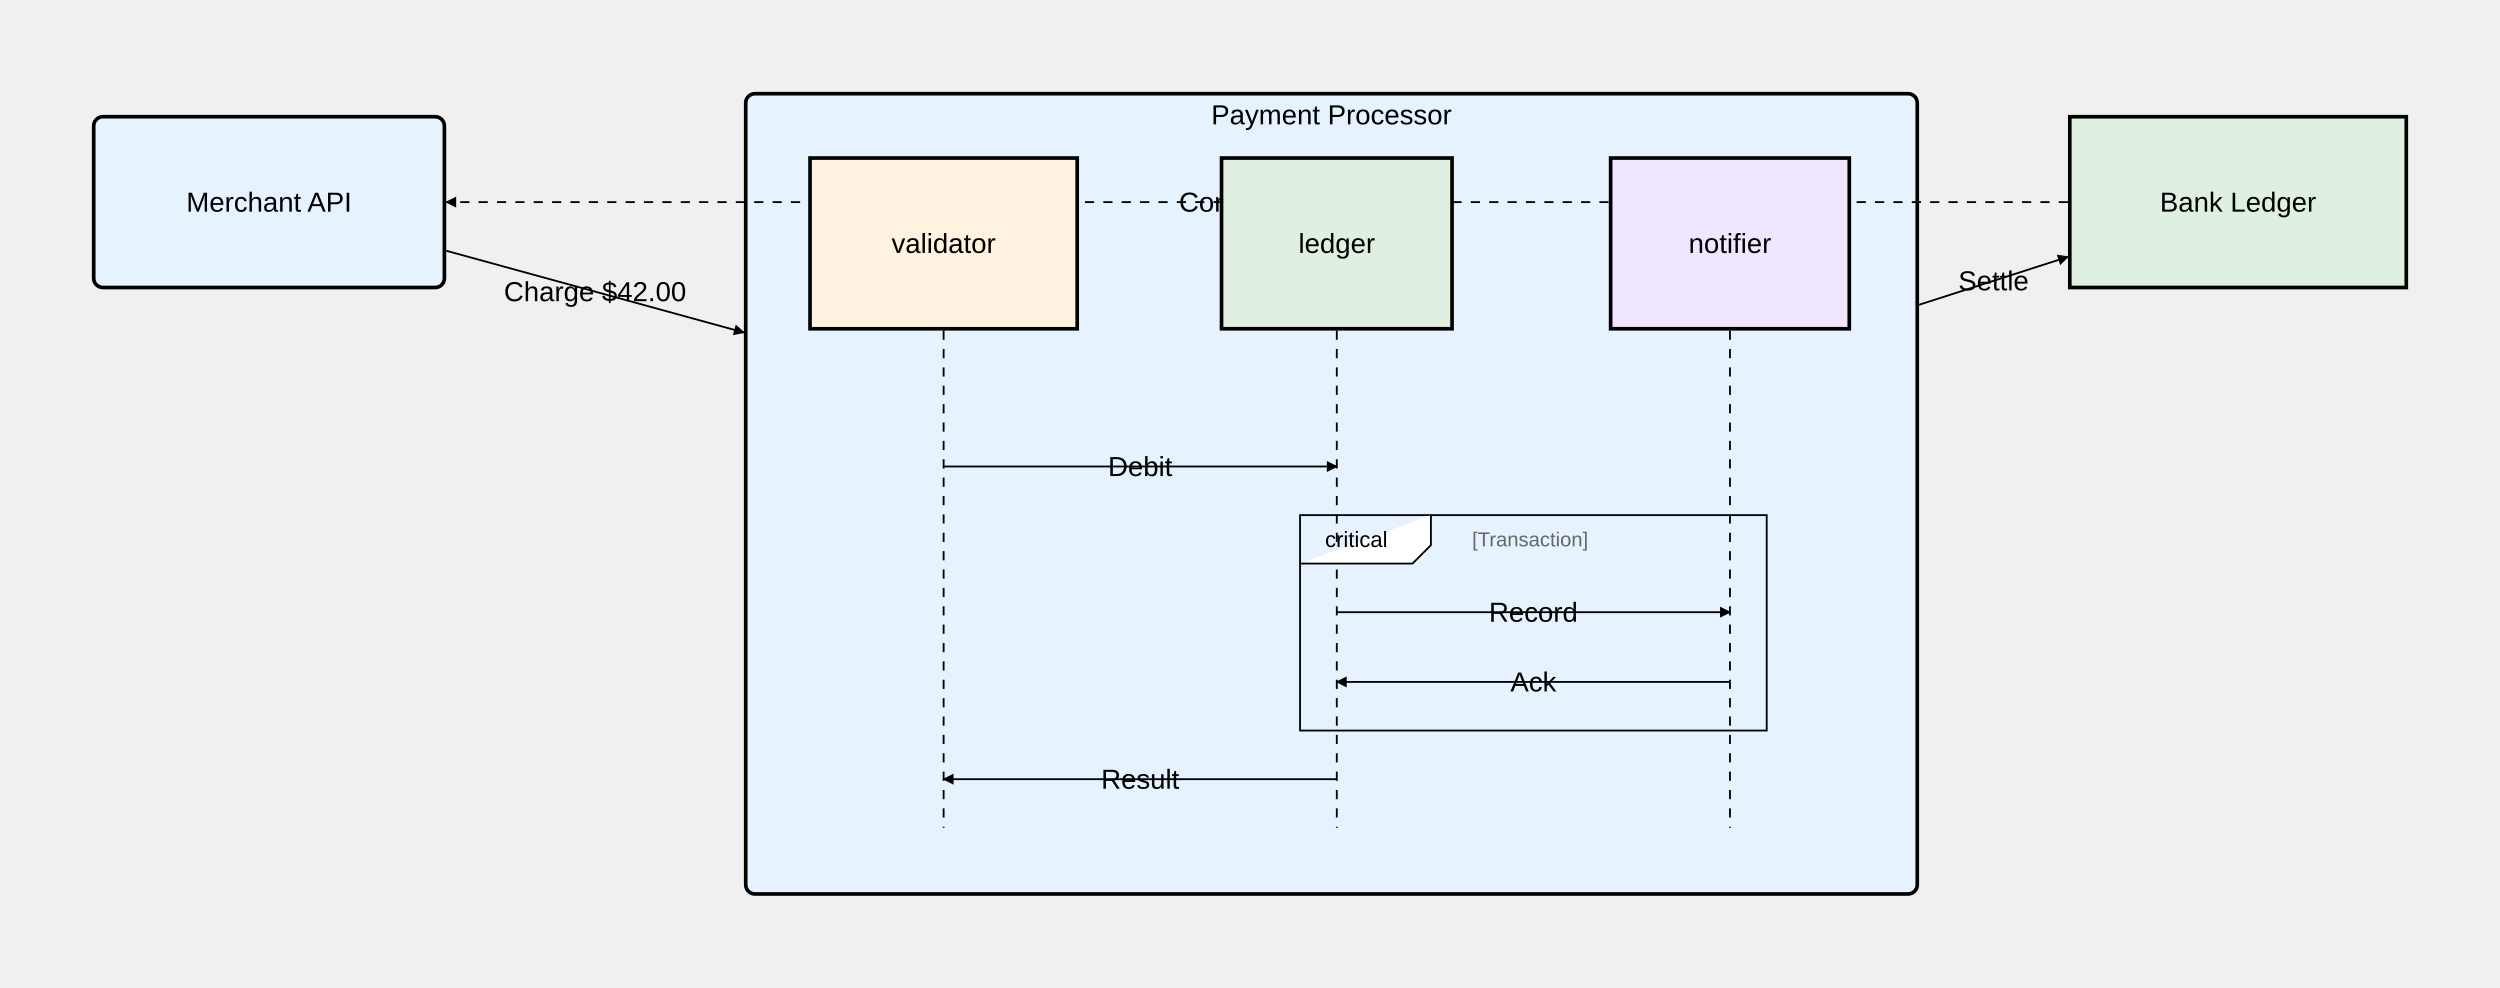
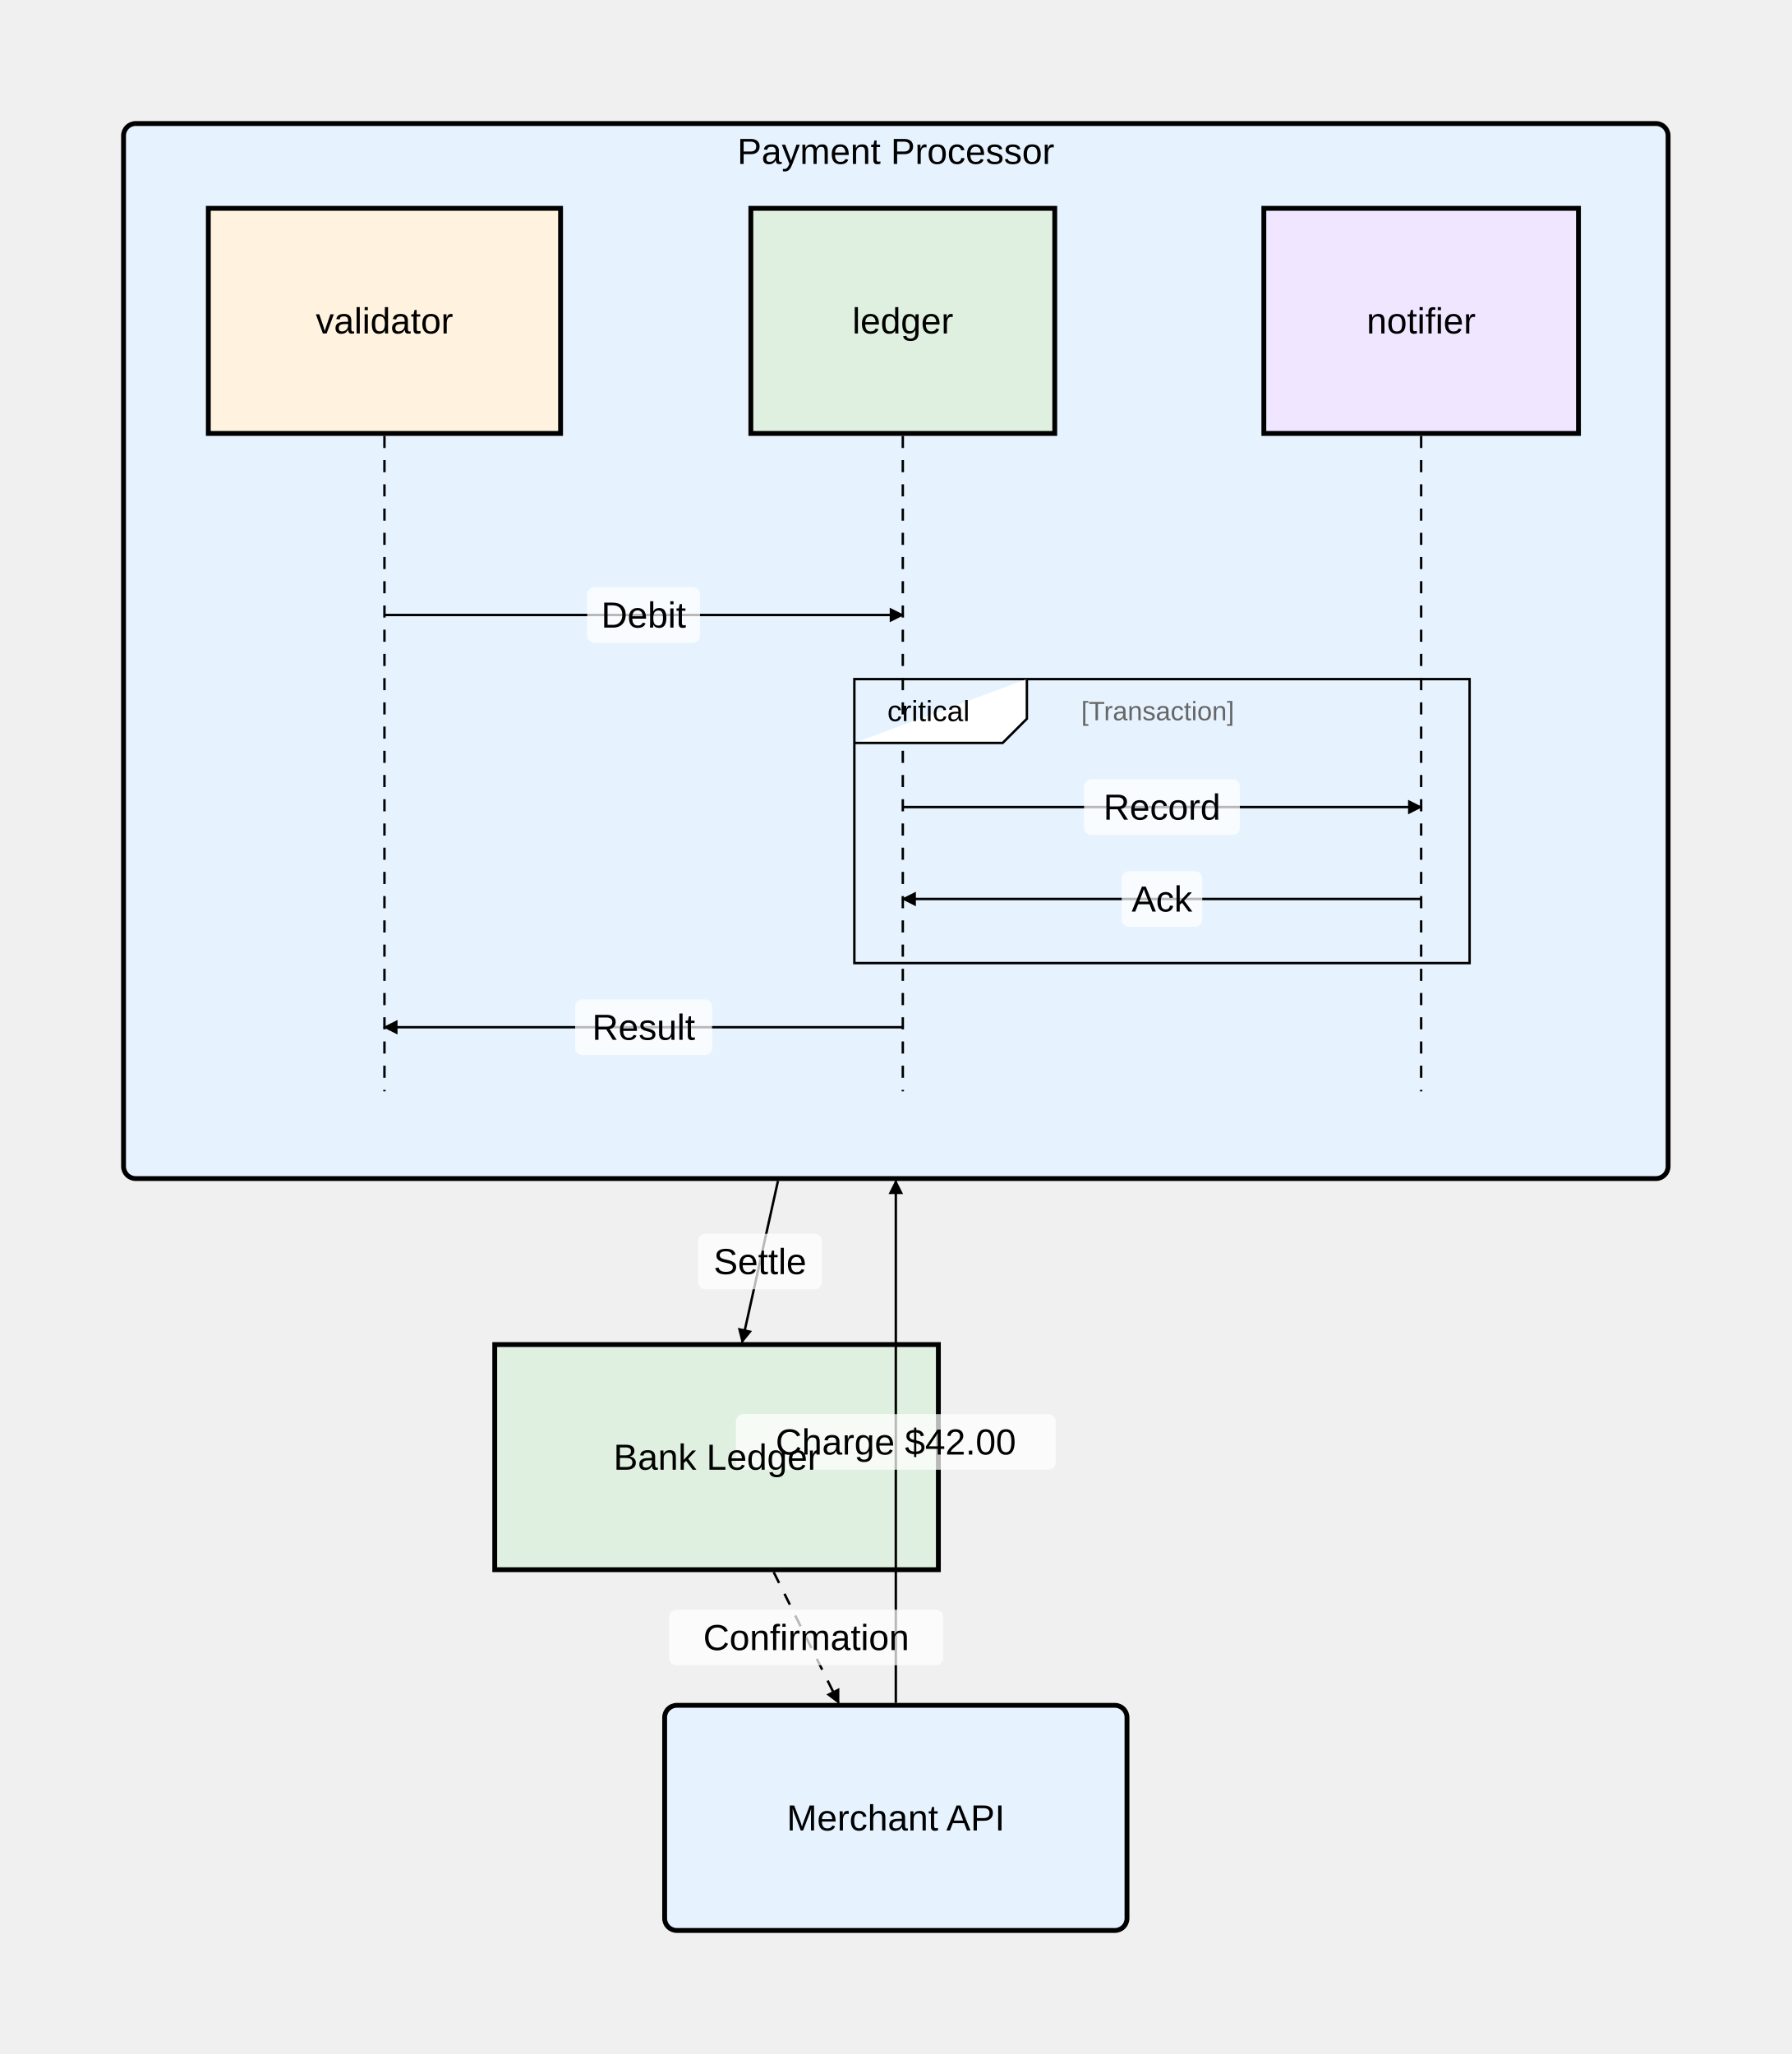
- <svg xmlns="http://www.w3.org/2000/svg" height="537.538" viewBox="0 0 1360.604 537.538" width="1360.604">
+ <svg xmlns="http://www.w3.org/2000/svg" height="847.949" viewBox="0 0 739.602 847.949" width="739.602">
  <defs>
    <clipPath id="clip-layer-0">
      <rect height="365.538" width="567.602" x="0" y="12.529" />
    </clipPath>
  </defs>
  <defs>
    <marker id="arrow-right-black" markerHeight="6" markerWidth="6" orient="auto" refX="9" refY="5" viewBox="0 0 10 10">
      <path d="M 0 0 L 10 5 L 0 10 z" fill="black" fill-opacity="1" />
    </marker>
  </defs>
-   <g transform="translate(50, 62.52875)">
+   <g transform="translate(50.00095, 62.52763)">
    <g>
      <g>
        <g data-layer="content">
-           <rect fill="rgb(230, 243, 255)" fill-opacity="1" height="92.943" rx="5" stroke="black" stroke-linecap="butt" stroke-linejoin="miter" stroke-opacity="1" stroke-width="2" width="190.859" x="1" y="1" />
-           <rect fill="rgb(224, 240, 224)" fill-opacity="1" height="92.943" rx="0" stroke="black" stroke-linecap="butt" stroke-linejoin="miter" stroke-opacity="1" stroke-width="2" width="183.134" x="1076.469" y="1" />
-           <rect fill="rgb(230, 243, 255)" fill-opacity="1" height="435.538" rx="5" stroke="black" stroke-linecap="butt" stroke-linejoin="miter" stroke-opacity="1" stroke-width="2" width="637.602" x="355.853" y="-11.529" />
+           <rect fill="rgb(230, 243, 255)" fill-opacity="1" height="435.538" rx="5" stroke="black" stroke-linecap="butt" stroke-linejoin="miter" stroke-opacity="1" stroke-width="2" width="637.602" x="0.999" y="-11.528" />
+           <rect fill="rgb(224, 240, 224)" fill-opacity="1" height="92.943" rx="0" stroke="black" stroke-linecap="butt" stroke-linejoin="miter" stroke-opacity="1" stroke-width="2" width="183.134" x="154.233" y="492.539" />
+           <rect fill="rgb(230, 243, 255)" fill-opacity="1" height="92.943" rx="5" stroke="black" stroke-linecap="butt" stroke-linejoin="miter" stroke-opacity="1" stroke-width="2" width="190.859" x="224.37" y="641.479" />
        </g>
        <g data-layer="arrow">
-           <path d="M 192.859 73.949 L 354.853 118.429" fill="none" marker-end="url(#arrow-right-black)" stroke="black" stroke-linecap="butt" stroke-linejoin="miter" stroke-opacity="1" stroke-width="1" />
-           <path d="M 994.454 103.329 L 1075.469 77.259" fill="none" marker-end="url(#arrow-right-black)" stroke="black" stroke-linecap="butt" stroke-linejoin="miter" stroke-opacity="1" stroke-width="1" />
-           <path d="M 1075.469 47.471 L 192.859 47.471" fill="none" marker-end="url(#arrow-right-black)" stroke="black" stroke-dasharray="5,5" stroke-linecap="butt" stroke-linejoin="miter" stroke-opacity="1" stroke-width="1" />
+           <path d="M 319.8 640.479 L 319.8 425.01" fill="none" marker-end="url(#arrow-right-black)" stroke="black" stroke-linecap="butt" stroke-linejoin="miter" stroke-opacity="1" stroke-width="1" />
+           <path d="M 271.151 425.01 L 256.356 491.539" fill="none" marker-end="url(#arrow-right-black)" stroke="black" stroke-linecap="butt" stroke-linejoin="miter" stroke-opacity="1" stroke-width="1" />
+           <path d="M 269.386 586.481 L 296.214 640.479" fill="none" marker-end="url(#arrow-right-black)" stroke="black" stroke-dasharray="5,5" stroke-linecap="butt" stroke-linejoin="miter" stroke-opacity="1" stroke-width="1" />
+         </g>
+         <g data-layer="text_background">
+           <rect fill="rgba(255, 255, 255, 0.85)" fill-opacity="0.85" height="22.943" rx="3" width="131.993" x="253.803" y="521.273" />
+           <rect fill="rgba(255, 255, 255, 0.85)" fill-opacity="0.85" height="22.943" rx="3" width="51.015" x="238.246" y="446.803" />
+           <rect fill="rgba(255, 255, 255, 0.85)" fill-opacity="0.85" height="22.943" rx="3" width="113.095" x="226.252" y="602.009" />
        </g>
        <g data-layer="text">
-           <text dominant-baseline="central" font-family="Arial" font-size="15" text-anchor="middle" x="96.43" y="24.529">
-             <tspan dy="22.943" x="96.43">Merchant API</tspan>
+           <text dominant-baseline="central" font-family="Arial" font-size="15" text-anchor="middle" x="319.8" y="-22.999">
+             <tspan dy="22.943" x="319.8">Payment Processor</tspan>
          </text>
-           <text dominant-baseline="central" font-family="Arial" font-size="15" text-anchor="middle" x="1168.036" y="24.529">
-             <tspan dy="22.943" x="1168.036">Bank Ledger</tspan>
+           <text dominant-baseline="central" font-family="Arial" font-size="15" text-anchor="middle" x="245.8" y="516.067">
+             <tspan dy="22.943" x="245.8">Bank Ledger</tspan>
          </text>
-           <text dominant-baseline="central" font-family="Arial" font-size="15" text-anchor="middle" x="674.654" y="-23">
-             <tspan dy="22.943" x="674.654">Payment Processor</tspan>
+           <text dominant-baseline="central" font-family="Arial" font-size="15" text-anchor="middle" x="319.8" y="665.008">
+             <tspan dy="22.943" x="319.8">Merchant API</tspan>
          </text>
-           <text dominant-baseline="central" font-family="Arial" font-size="15" text-anchor="middle" x="273.856" y="73.247">
-             <tspan dy="22.943" x="273.856">Charge $42.00</tspan>
+           <text dominant-baseline="central" font-family="Arial" font-size="15" text-anchor="middle" x="319.8" y="509.802">
+             <tspan dy="22.943" x="319.8">Charge $42.00</tspan>
          </text>
-           <text dominant-baseline="central" font-family="Arial" font-size="15" text-anchor="middle" x="1034.962" y="67.352">
-             <tspan dy="22.943" x="1034.962">Settle</tspan>
+           <text dominant-baseline="central" font-family="Arial" font-size="15" text-anchor="middle" x="263.754" y="435.332">
+             <tspan dy="22.943" x="263.754">Settle</tspan>
          </text>
-           <text dominant-baseline="central" font-family="Arial" font-size="15" text-anchor="middle" x="634.164" y="24.529">
-             <tspan dy="22.943" x="634.164">Confirmation</tspan>
+           <text dominant-baseline="central" font-family="Arial" font-size="15" text-anchor="middle" x="282.8" y="590.538">
+             <tspan dy="22.943" x="282.8">Confirmation</tspan>
          </text>
        </g>
      </g>
    </g>
-     <g clip-path="url(#clip-layer-0)" transform="translate(389.8526, 9.942505)">
+     <g clip-path="url(#clip-layer-0)" transform="translate(34.99905, 9.943619)">
      <g>
        <g data-layer="lifeline">
+           <line fill-opacity="1" stroke="black" stroke-dasharray="5,5" stroke-linecap="butt" stroke-linejoin="miter" stroke-opacity="1" stroke-width="1" x1="501.662" x2="501.662" y1="107.471" y2="378.067" />
+           <line fill-opacity="1" stroke="black" stroke-dasharray="5,5" stroke-linecap="butt" stroke-linejoin="miter" stroke-opacity="1" stroke-width="1" x1="73.703" x2="73.703" y1="107.471" y2="378.067" />
          <line fill-opacity="1" stroke="black" stroke-dasharray="5,5" stroke-linecap="butt" stroke-linejoin="miter" stroke-opacity="1" stroke-width="1" x1="287.683" x2="287.683" y1="107.471" y2="378.067" />
-           <line fill-opacity="1" stroke="black" stroke-dasharray="5,5" stroke-linecap="butt" stroke-linejoin="miter" stroke-opacity="1" stroke-width="1" x1="73.703" x2="73.703" y1="107.471" y2="378.067" />
-           <line fill-opacity="1" stroke="black" stroke-dasharray="5,5" stroke-linecap="butt" stroke-linejoin="miter" stroke-opacity="1" stroke-width="1" x1="501.662" x2="501.662" y1="107.471" y2="378.067" />
        </g>
        <g data-layer="content">
+           <rect fill="rgb(240, 230, 255)" fill-opacity="1" height="92.943" rx="0" stroke="black" stroke-linecap="butt" stroke-linejoin="miter" stroke-opacity="1" stroke-width="2" width="129.879" x="436.723" y="13.529" />
+           <rect fill="rgb(255, 243, 224)" fill-opacity="1" height="92.943" rx="0" stroke="black" stroke-linecap="butt" stroke-linejoin="miter" stroke-opacity="1" stroke-width="2" width="145.407" x="1" y="13.529" />
          <rect fill="rgb(224, 240, 224)" fill-opacity="1" height="92.943" rx="0" stroke="black" stroke-linecap="butt" stroke-linejoin="miter" stroke-opacity="1" stroke-width="2" width="125.457" x="224.954" y="13.529" />
-           <rect fill="rgb(255, 243, 224)" fill-opacity="1" height="92.943" rx="0" stroke="black" stroke-linecap="butt" stroke-linejoin="miter" stroke-opacity="1" stroke-width="2" width="145.407" x="1" y="13.529" />
-           <rect fill="rgb(240, 230, 255)" fill-opacity="1" height="92.943" rx="0" stroke="black" stroke-linecap="butt" stroke-linejoin="miter" stroke-opacity="1" stroke-width="2" width="129.879" x="436.723" y="13.529" />
        </g>
        <g data-layer="fragment">
          <rect fill="none" height="117.239" stroke="black" stroke-linecap="butt" stroke-linejoin="miter" stroke-opacity="1" stroke-width="1" width="253.979" x="267.683" y="207.885" />
          <path d="M 338.905 207.885 L 338.905 224.239 L 328.905 234.239 L 267.683 234.239" fill="white" fill-opacity="1" stroke="black" stroke-linecap="butt" stroke-linejoin="miter" stroke-opacity="1" stroke-width="1" />
        </g>
        <g data-layer="arrow">
          <path d="M 73.703 181.414 L 287.683 181.414" fill="none" marker-end="url(#arrow-right-black)" stroke="black" stroke-linecap="butt" stroke-linejoin="miter" stroke-opacity="1" stroke-width="1" />
          <path d="M 287.683 260.71 L 501.662 260.71" fill="none" marker-end="url(#arrow-right-black)" stroke="black" stroke-linecap="butt" stroke-linejoin="miter" stroke-opacity="1" stroke-width="1" />
          <path d="M 501.662 298.653 L 287.683 298.653" fill="none" marker-end="url(#arrow-right-black)" stroke="black" stroke-linecap="butt" stroke-linejoin="miter" stroke-opacity="1" stroke-width="1" />
          <path d="M 287.683 351.595 L 73.703 351.595" fill="none" marker-end="url(#arrow-right-black)" stroke="black" stroke-linecap="butt" stroke-linejoin="miter" stroke-opacity="1" stroke-width="1" />
        </g>
+         <g data-layer="text_background">
+           <rect fill="rgba(255, 255, 255, 0.85)" fill-opacity="0.85" height="22.943" rx="3" width="46.573" x="157.407" y="169.942" />
+           <rect fill="rgba(255, 255, 255, 0.85)" fill-opacity="0.85" height="22.943" rx="3" width="64.311" x="362.517" y="249.239" />
+           <rect fill="rgba(255, 255, 255, 0.85)" fill-opacity="0.85" height="22.943" rx="3" width="33.256" x="378.044" y="287.182" />
+           <rect fill="rgba(255, 255, 255, 0.85)" fill-opacity="0.85" height="22.943" rx="3" width="56.548" x="152.419" y="340.124" />
+         </g>
        <g data-layer="text">
-           <text dominant-baseline="central" font-family="Arial" font-size="15" text-anchor="middle" x="287.683" y="37.057">
-             <tspan dy="22.943" x="287.683">ledger</tspan>
+           <text dominant-baseline="central" font-family="Arial" font-size="15" text-anchor="middle" x="501.662" y="37.057">
+             <tspan dy="22.943" x="501.662">notifier</tspan>
          </text>
          <text dominant-baseline="central" font-family="Arial" font-size="15" text-anchor="middle" x="73.703" y="37.057">
            <tspan dy="22.943" x="73.703">validator</tspan>
          </text>
-           <text dominant-baseline="central" font-family="Arial" font-size="15" text-anchor="middle" x="501.662" y="37.057">
-             <tspan dy="22.943" x="501.662">notifier</tspan>
+           <text dominant-baseline="central" font-family="Arial" font-size="15" text-anchor="middle" x="287.683" y="37.057">
+             <tspan dy="22.943" x="287.683">ledger</tspan>
          </text>
          <text dominant-baseline="central" fill="black" fill-opacity="1" font-family="Arial" font-size="12" text-anchor="middle" x="298.294" y="202.708">
            <tspan dy="18.354" x="298.294">critical</tspan>
          </text>
          <text dominant-baseline="central" fill="rgb(102, 102, 102)" fill-opacity="1" font-family="Arial" font-size="11" text-anchor="middle" x="392.917" y="204.238">
            <tspan dy="16.825" x="392.917">[Transaction]</tspan>
          </text>
          <text dominant-baseline="central" font-family="Arial" font-size="15" text-anchor="middle" x="180.693" y="158.471">
            <tspan dy="22.943" x="180.693">Debit</tspan>
          </text>
          <text dominant-baseline="central" font-family="Arial" font-size="15" text-anchor="middle" x="394.673" y="237.768">
            <tspan dy="22.943" x="394.673">Record</tspan>
          </text>
          <text dominant-baseline="central" font-family="Arial" font-size="15" text-anchor="middle" x="394.673" y="275.71">
            <tspan dy="22.943" x="394.673">Ack</tspan>
          </text>
          <text dominant-baseline="central" font-family="Arial" font-size="15" text-anchor="middle" x="180.693" y="328.653">
            <tspan dy="22.943" x="180.693">Result</tspan>
          </text>
        </g>
      </g>
    </g>
  </g>
</svg>
